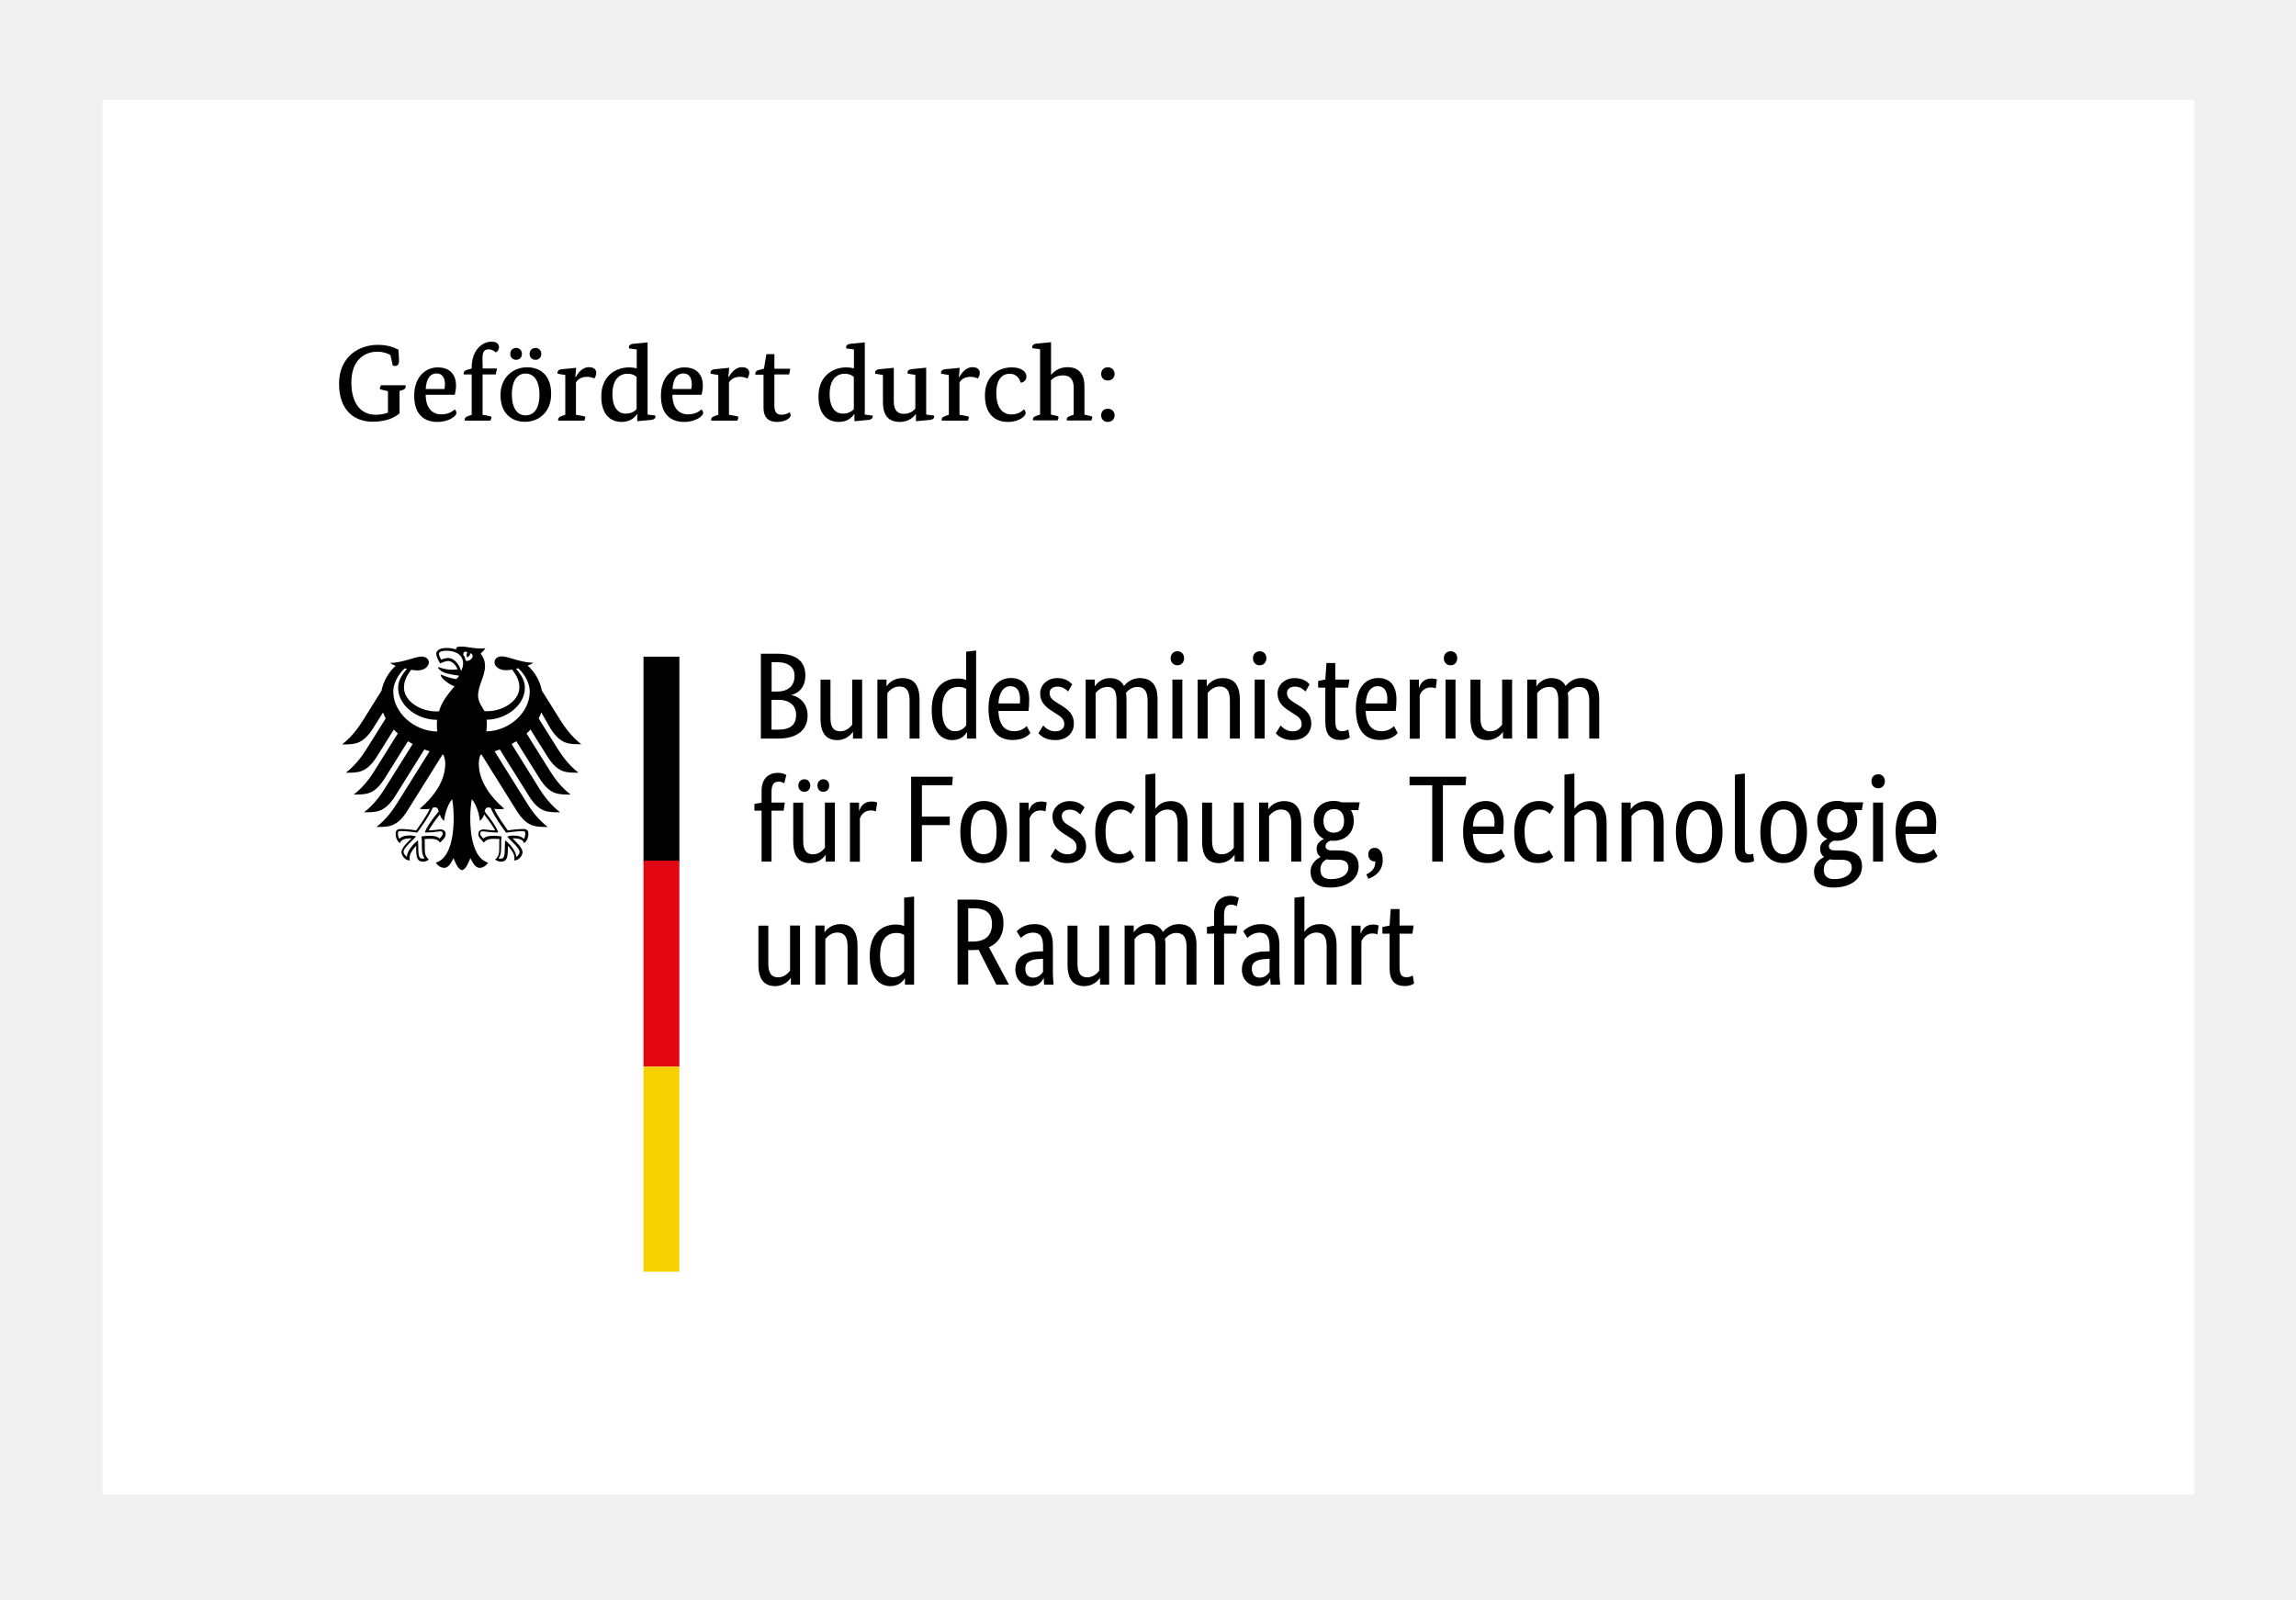
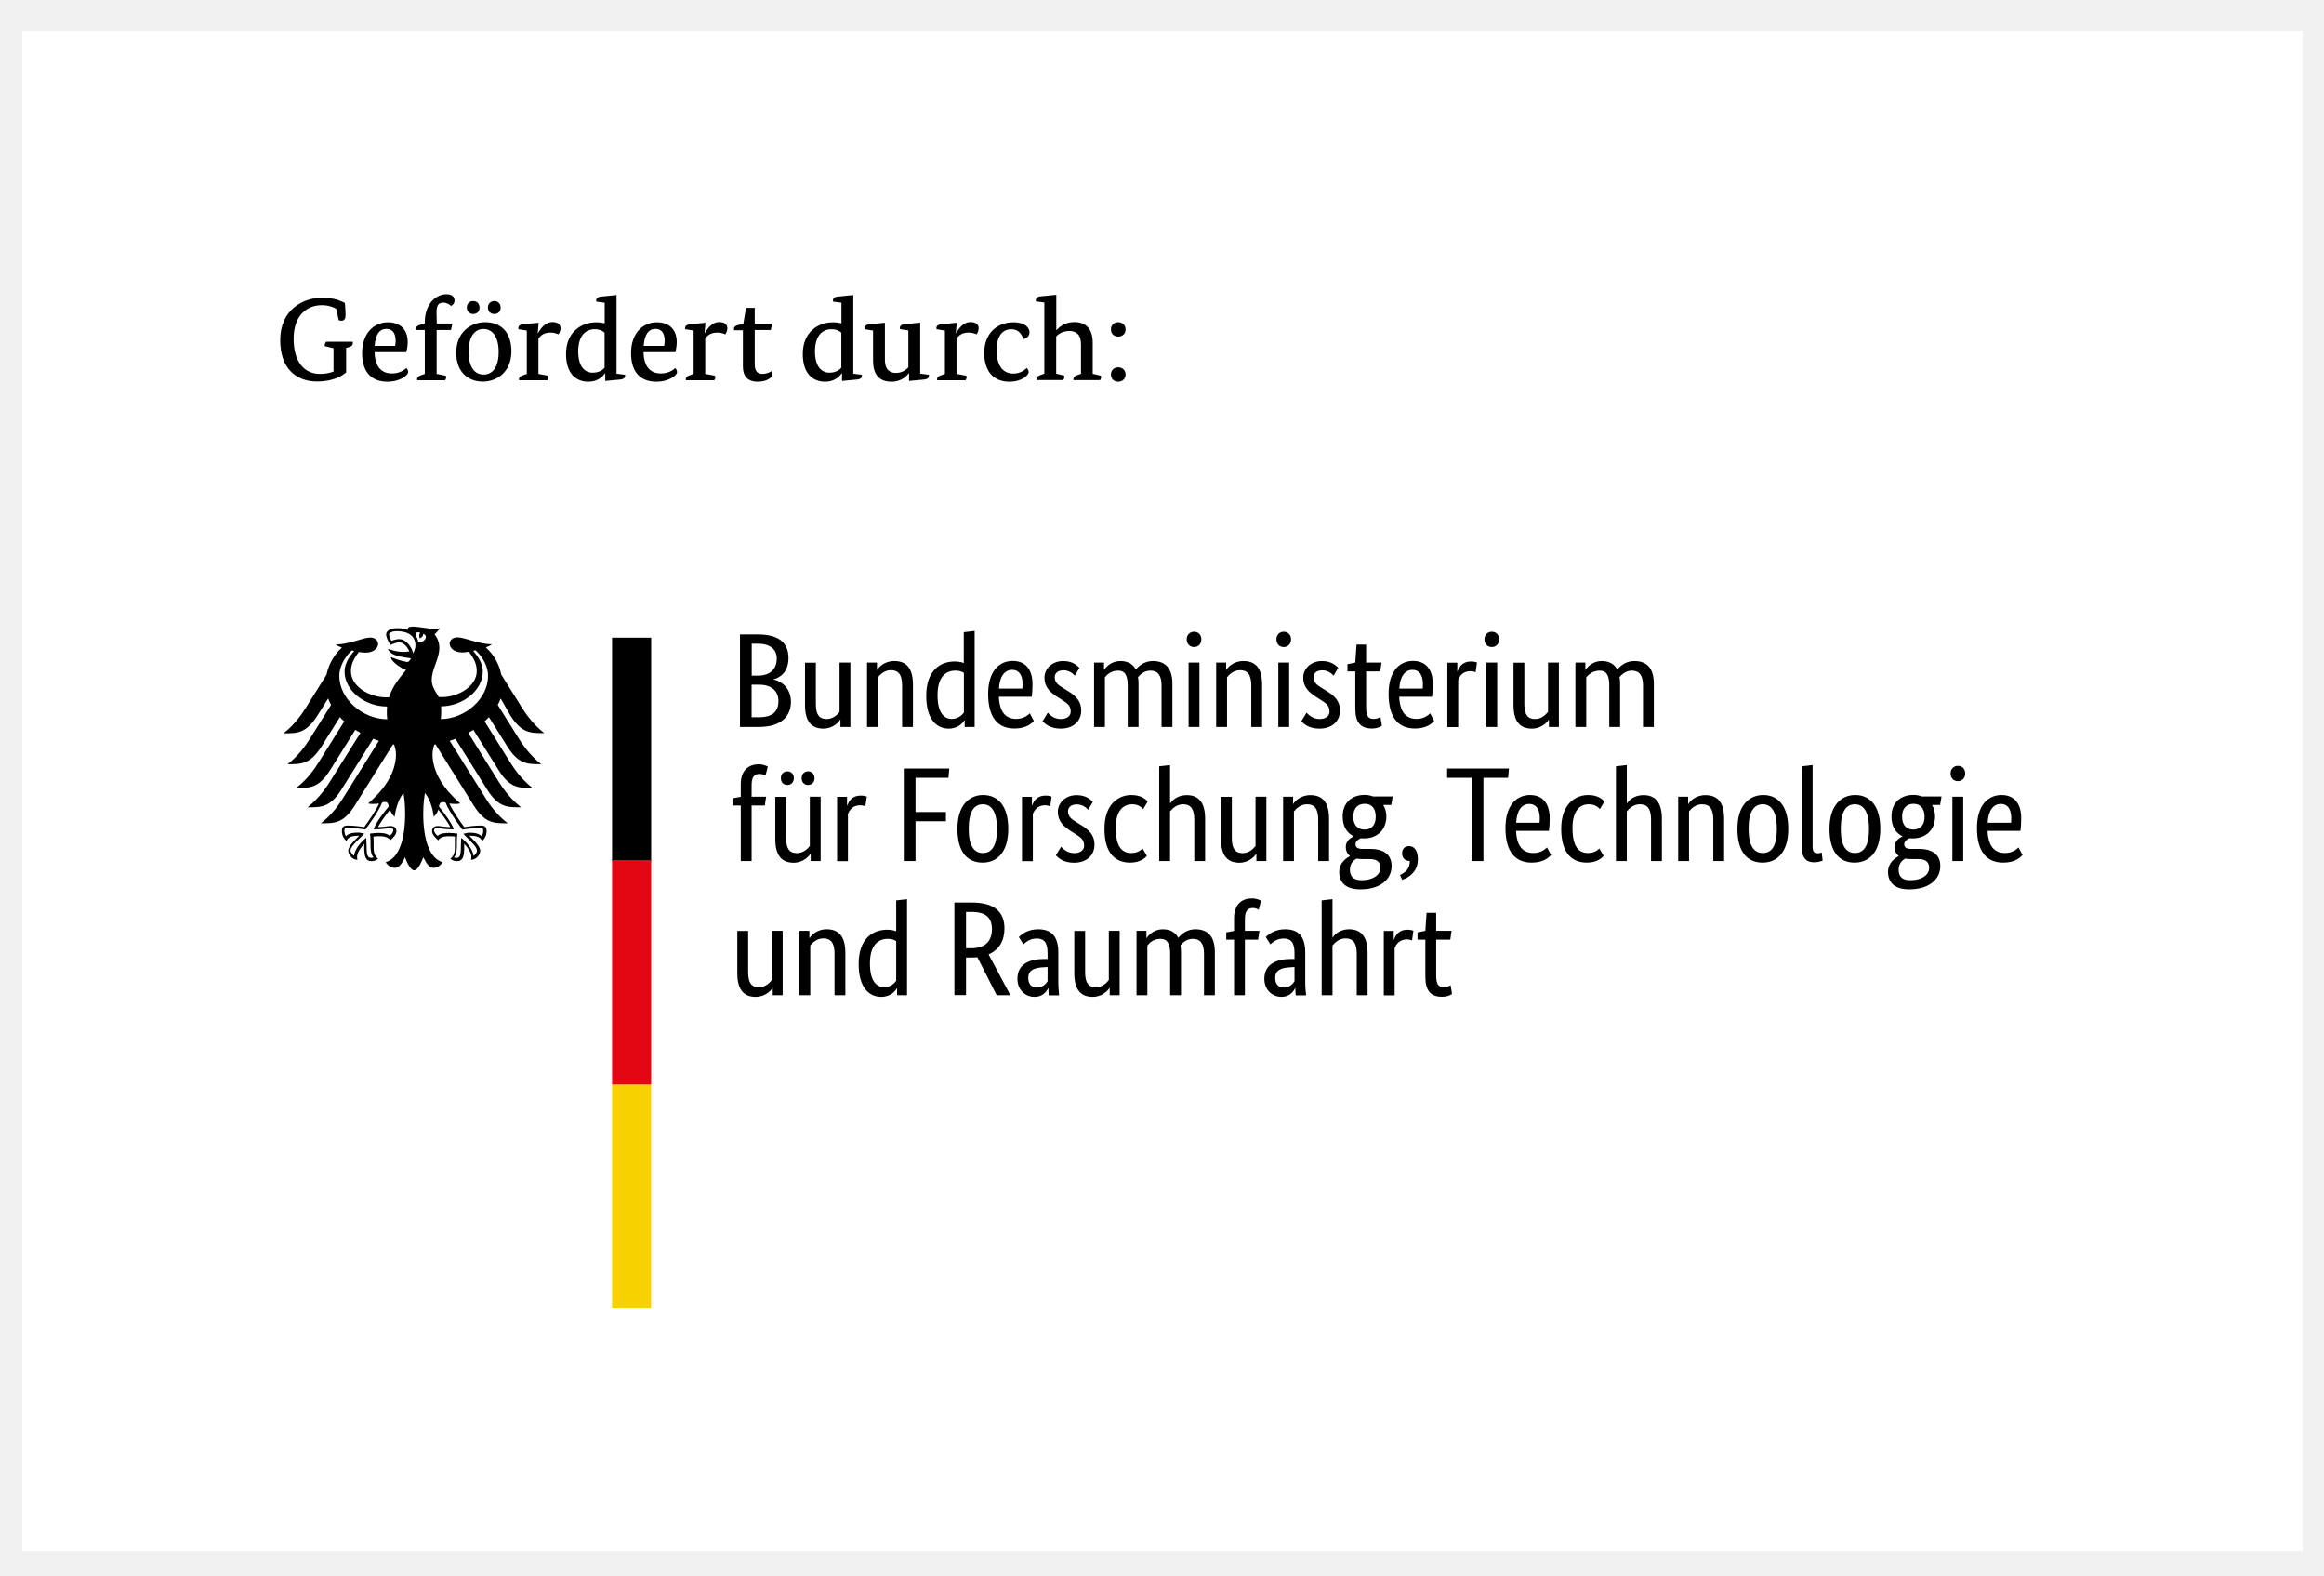
- <svg xmlns="http://www.w3.org/2000/svg" version="1.1" x="0px" y="0px" viewBox="309 204 224 156" xml:space="preserve">
+ <svg xmlns="http://www.w3.org/2000/svg" version="1.1" x="0px" y="0px" viewBox="317 211 208 141" xml:space="preserve">
  <style type="text/css">
	.st0{fill:#FFFFFF;}
	.st1{fill:#E30613;}
	.st2{fill:#F8D200;}
	.st3{display:none;opacity:0.5;}
</style>
  <g id="Ebene_1">
    <g>
      <rect x="319" y="213.74" class="st0" width="204.09" height="136.06" />
      <path d="M356.45,275.35c0.03-0.22,0.04-0.45,0.04-0.69c0-0.13,0-0.28-0.02-0.45c2-0.03,3.74-1.46,3.74-3.12    c0-0.84-0.55-1.47-0.86-1.85c0.07-0.02,0.14-0.03,0.21-0.05c0.29,0.25,1.12,1.15,1.12,2.29    C360.69,273.47,358.71,275.31,356.45,275.35 M354.44,268.46c-0.04-0.22-0.12-0.42-0.25-0.59c0.01-0.2,0.09-0.4,0.42-0.24    c-0.17,0.18-0.04,0.5-0.04,0.5s0.36-0.17,0.29-0.41C355.39,267.85,355.01,268.56,354.44,268.46 M353.98,269.47    c-0.07-0.3-0.22-0.6-0.42-0.83c-0.18-0.21-0.46-0.45-0.86-0.45c-0.18,0-0.48,0.08-0.67,0.16c-0.07-0.13-0.21-0.44-0.21-0.58    c0-0.14,0.25-0.29,0.71-0.29c1.03,0,1.65,0.46,1.65,1.25C354.19,269,354.08,269.25,353.98,269.47 M356.63,282.77    c0.12,0,0.18,0.02,0.25,0.05c0.3,0.81,1.44,2.33,1.49,2.4l0.01,0.01l0.01,0c0.28-0.04,1-0.15,1.6-0.15h0.02    c0.06,0,0.14,0,0.18,0.05c0.04,0.04,0.06,0.11,0.06,0.2c0,0.15-0.06,0.41-0.14,0.51c-0.21-0.23-0.55-0.33-1.09-0.33    c-0.17,0-0.36,0.05-0.46,0.08l-0.04,0.01l-0.05,0.01l0.31,0.32c0.49,0.48,0.91,0.9,0.91,1.18c0,0.17-0.16,0.39-0.31,0.48    c-0.04-0.51-0.55-1.2-1.06-1.58l-0.04-0.04l-0.01,0.18c0,0.12-0.02,0.3-0.02,0.5c0,0.97-0.1,1.12-0.44,1.12    c-0.05,0-0.13-0.02-0.18-0.04c0.19-0.23,0.26-0.54,0.26-1.09l0-0.25l0-0.2c0-0.23,0.02-0.39,0.04-0.52l0.01-0.07l-0.05-0.01    c-0.16-0.02-0.45-0.06-0.68-0.06c-0.48,0-0.81,0.05-1.04,0.27c-0.16-0.13-0.32-0.34-0.32-0.48c0-0.2,0.13-0.22,0.29-0.22    c0.08,0,0.16,0.02,0.27,0.03c0.21,0.03,0.52,0.08,1.16,0.08h0.04l-0.01-0.04c-0.16-0.46-0.61-1.14-1.32-2.01    C356.34,282.92,356.41,282.77,356.63,282.77 M350.46,285.17l-0.02,0.04h0.04c0.64,0,0.95-0.05,1.16-0.08    c0.11-0.01,0.19-0.03,0.27-0.03c0.16,0,0.29,0.02,0.29,0.22c0,0.14-0.16,0.35-0.32,0.48c-0.23-0.22-0.56-0.27-1.04-0.27    c-0.22,0-0.52,0.04-0.68,0.06l-0.02,0l-0.03,0l0.01,0.07c0.02,0.13,0.04,0.3,0.04,0.52l0,0.2l0,0.25c0,0.54,0.07,0.85,0.27,1.09    c-0.05,0.02-0.13,0.04-0.18,0.04c-0.34,0-0.44-0.15-0.44-1.12c0-0.2-0.01-0.38-0.02-0.5l-0.01-0.18l-0.04,0.04    c-0.5,0.38-1.02,1.07-1.05,1.58c-0.15-0.1-0.32-0.32-0.32-0.48c0-0.28,0.42-0.7,0.91-1.18l0.28-0.28l0.04-0.04l-0.09-0.02    c-0.11-0.03-0.3-0.08-0.46-0.08c-0.54,0-0.88,0.1-1.09,0.33c-0.08-0.11-0.14-0.37-0.14-0.51c0-0.1,0.02-0.16,0.06-0.2    c0.05-0.05,0.12-0.05,0.19-0.05h0.01c0.6,0,1.32,0.11,1.6,0.15l0.02,0l0.01-0.01c0.05-0.07,1.2-1.59,1.49-2.4    c0.07-0.03,0.12-0.05,0.25-0.05c0.23,0,0.29,0.15,0.35,0.39C351.07,284.03,350.62,284.71,350.46,285.17 M347.37,271.49    c0-1.14,0.83-2.04,1.12-2.29c0.07,0.02,0.14,0.03,0.21,0.05c-0.31,0.38-0.86,1.01-0.86,1.85c0,1.67,1.78,3.12,3.8,3.12    c-0.01,0.14-0.02,0.29-0.02,0.45c0,0.25,0.01,0.47,0.04,0.69C349.38,275.34,347.37,273.49,347.37,271.49 M362.67,275.01    c1.02,1.62,1.82,1.59,3.04,1.59c-1-0.77-1.66-1.75-1.98-2.25l-1.87-2.99c-0.18-0.92-0.66-1.79-1.38-2.43    c0.24-0.09,0.44-0.19,0.56-0.28c-1.22,0-2.43-0.62-3.1-0.62c-0.43,0-0.7,0.26-0.7,0.59c0.03,0.38,0.42,0.76,1.13,0.76    c0.16,0,0.37-0.02,0.6-0.06c0.39,0.54,0.7,1.03,0.7,1.73c0,1.31-1.57,2.33-3.15,2.33c-0.09,0-0.18,0-0.26-0.01    c-0.15-0.32-0.62-0.87-0.62-1.49c0-1.04,0.68-1.89,0.68-2.92c0-0.64-0.31-1.04-0.43-1.2c0.2-0.18,0.41-0.4,0.46-0.55    c-0.11,0.05-0.25,0.05-0.44,0.05c-0.76,0-1.38-0.19-1.98-0.19c-0.34,0-0.43,0.11-0.43,0.21c0,0.04,0,0.07,0.02,0.09    c-0.13-0.05-0.25-0.08-0.4-0.11c-0.17-0.04-0.37-0.05-0.57-0.05c-0.73,0-0.99,0.3-0.99,0.57c0,0.22,0.18,0.63,0.38,0.94    c0.29-0.14,0.62-0.24,0.78-0.24c0.39,0,0.73,0.37,0.92,0.81c-0.26,0.03-0.31,0.04-0.57,0.04c-0.71,0-1.2-0.25-1.3-0.25    c-0.01,0-0.03,0-0.03,0.02c0,0.1,0.2,0.36,0.6,0.51c0.52,0.2,1.31,0.27,1.44,0.3c0,0.02-0.13,0.27-0.28,0.32    c-0.03,0.01-0.05,0.01-0.09,0c-0.55-0.11-0.7-0.15-1.39-0.42c-0.02-0.01-0.03,0-0.03,0.03c0,0.27,0.71,0.88,1.35,1.11    c-0.53,0.68-1.2,1.38-1.51,2.44c-0.09,0.01-0.18,0.01-0.27,0.01c-1.58,0-3.15-1.02-3.15-2.33c0-0.7,0.31-1.19,0.7-1.73    c0.23,0.04,0.43,0.06,0.6,0.06c0.71,0,1.11-0.38,1.13-0.76c0-0.34-0.27-0.59-0.7-0.59c-0.67,0-1.88,0.62-3.1,0.62    c0.12,0.09,0.32,0.19,0.56,0.28c-0.71,0.64-1.19,1.51-1.38,2.43l-1.87,2.99c-0.32,0.5-0.98,1.49-1.98,2.25    c1.21,0,2.01,0.03,3.04-1.59l0.96-1.53c0.07,0.2,0.16,0.39,0.26,0.58l-1.91,3.05c-0.32,0.51-0.98,1.48-1.98,2.25    c1.21,0,2.01,0.03,3.04-1.59l1.64-2.62c0.12,0.13,0.25,0.26,0.39,0.38l-2.32,3.71c-0.32,0.51-0.97,1.48-1.98,2.25    c1.21,0,2.01,0.03,3.03-1.59l2.26-3.61c0.15,0.09,0.3,0.18,0.46,0.27l-2.76,4.41c-0.32,0.5-0.97,1.47-1.98,2.25    c1.21,0,2.01,0.03,3.04-1.59l2.84-4.54c0.17,0.06,0.34,0.13,0.51,0.18l-3.21,5.13c-0.31,0.5-0.98,1.49-1.98,2.25    c1.21,0,2.01,0.03,3.03-1.59l3.42-5.47c0.04,0,0.07,0.01,0.11,0.02c0.09,0.3,0.16,0.58,0.16,0.85c0,1.72-1.12,3.24-2.48,4.41    c0.09,0.04,0.24,0.05,0.38,0.05c0.28,0,0.46-0.02,0.59-0.04c-0.32,0.71-0.99,1.64-1.33,2.11c-0.44-0.08-1.09-0.14-1.51-0.14    c-0.44,0-0.49,0.26-0.49,0.49c0,0.4,0.19,0.72,0.41,0.9c0.08-0.2,0.25-0.48,1.06-0.48c0.02,0,0.05,0,0.08,0    c-0.24,0.27-0.98,0.87-0.98,1.36c0,0.32,0.35,0.8,0.82,0.8c-0.03-0.11-0.03-0.2-0.03-0.27c0-0.39,0.35-0.85,0.64-1.17    c-0.01,0.1,0,0.09,0,0.2c0,0.93,0.09,1.36,0.68,1.36c0.29,0,0.49-0.16,0.56-0.21c-0.38-0.35-0.4-0.63-0.4-1.15    c0-0.14,0-0.27,0-0.45c0-0.12,0-0.28-0.02-0.39c0.21-0.03,0.3-0.03,0.46-0.03c0,0,0.84-0.07,1.04,0.37    c0.23-0.21,0.56-0.5,0.56-0.83c0-0.21-0.1-0.46-0.54-0.46c-0.16,0-0.68,0.1-1.11,0.1c0.12-0.26,0.63-1.01,1.08-1.56    c0.07,0.21,0.17,0.44,0.41,0.63c0.04-0.35,0.24-1.46,0.79-2.12c0.07,0.44,0.15,0.89,0.15,1.84c0,2.31-0.56,4.02-1.74,4.35    c0.15,0.27,0.48,0.51,0.82,0.51c0.43,0,0.67-0.49,0.91-0.95c0.12,0.34,0.47,1.17,0.82,1.17c0.35,0,0.69-0.84,0.82-1.17    c0.24,0.46,0.48,0.95,0.91,0.95c0.34,0,0.66-0.24,0.82-0.51c-1.18-0.32-1.74-2.04-1.74-4.35c0-0.95,0.09-1.4,0.15-1.84    c0.55,0.65,0.76,1.76,0.79,2.12c0.23-0.19,0.34-0.42,0.41-0.63c0.45,0.55,0.96,1.3,1.08,1.56c-0.43,0-0.95-0.1-1.11-0.1    c-0.43,0-0.53,0.25-0.53,0.46c0,0.32,0.33,0.62,0.56,0.83c0.2-0.44,1.04-0.37,1.04-0.37c0.16,0,0.25,0,0.46,0.03    c-0.02,0.12-0.02,0.27-0.02,0.39c0,0.18,0,0.32,0,0.45c0,0.52-0.02,0.8-0.4,1.15c0.07,0.05,0.27,0.21,0.56,0.21    c0.59,0,0.68-0.43,0.68-1.36c0-0.11,0-0.1,0-0.2c0.29,0.32,0.64,0.79,0.64,1.17c0,0.08,0,0.17-0.03,0.27    c0.47,0,0.82-0.48,0.82-0.8c0-0.49-0.75-1.09-0.98-1.36c0.04,0,0.07,0,0.08,0c0.82,0,0.98,0.27,1.06,0.48    c0.22-0.17,0.41-0.5,0.41-0.9c0-0.23-0.05-0.49-0.49-0.49c-0.42,0-1.07,0.06-1.51,0.14c-0.34-0.47-1.01-1.39-1.33-2.11    c0.13,0.02,0.31,0.04,0.59,0.04c0.14,0,0.29-0.02,0.38-0.05c-1.35-1.17-2.48-2.69-2.48-4.41c0-0.27,0.06-0.55,0.16-0.85    c0.04-0.01,0.07-0.01,0.11-0.02l3.42,5.47c1.02,1.62,1.83,1.59,3.04,1.59c-1-0.76-1.67-1.75-1.98-2.25l-3.21-5.13    c0.18-0.05,0.34-0.12,0.51-0.18l2.84,4.54c1.02,1.62,1.82,1.59,3.04,1.59c-1.01-0.78-1.66-1.75-1.98-2.25l-2.75-4.41    c0.16-0.09,0.31-0.18,0.46-0.27l2.26,3.61c1.02,1.62,1.82,1.59,3.04,1.59c-1.01-0.77-1.66-1.74-1.98-2.25l-2.32-3.71    c0.14-0.12,0.27-0.25,0.39-0.38l1.64,2.62c1.02,1.62,1.82,1.59,3.04,1.59c-1-0.77-1.66-1.75-1.98-2.25l-1.91-3.05    c0.1-0.19,0.19-0.38,0.26-0.58L362.67,275.01z M362.67,275.01" />
      <rect x="371.78" y="268.06" width="3.5" height="20" />
      <rect x="371.78" y="287.96" class="st1" width="3.5" height="20.1" />
      <rect x="371.78" y="308.06" class="st2" width="3.5" height="20" />
      <path d="M387.57,269.88c0-1.29-0.78-2.11-2.75-2.11h-1.59v8.28h1.69c1.98,0,2.87-0.95,2.87-2.25c0-1.1-0.71-1.82-1.56-1.99v-0.02    C386.95,271.6,387.57,271.03,387.57,269.88L387.57,269.88z M386.52,269.92c0,0.95-0.59,1.54-1.7,1.54h-0.54v-2.86h0.55    C385.99,268.6,386.52,269.16,386.52,269.92L386.52,269.92z M386.67,273.73c0,0.95-0.53,1.45-1.75,1.45h-0.65v-2.91h0.71    C386.06,272.28,386.67,272.85,386.67,273.73L386.67,273.73z M392.19,275.4h0.03v0.65h0.89v-5.76h-0.97v4.41    c-0.19,0.24-0.57,0.64-1.16,0.64c-0.65,0-0.96-0.39-0.96-1.33v-3.71h-0.97v3.78c0,1.56,0.64,2.12,1.66,2.12    C391.57,276.19,392.09,275.6,392.19,275.4L392.19,275.4z M396.74,270.97c0.67,0,1,0.4,1,1.37v3.71h0.97v-3.78    c0-1.56-0.65-2.12-1.68-2.12c-0.9,0-1.41,0.59-1.52,0.79h-0.02v-0.65h-0.89v5.76h0.97v-4.44    C395.76,271.37,396.15,270.97,396.74,270.97L396.74,270.97z M402.18,275.33c-0.67,0-1.27-0.53-1.27-2.11    c0-1.63,0.71-2.21,1.61-2.21c0.35,0,0.58,0.09,0.75,0.2v3.55C403.12,274.96,402.79,275.33,402.18,275.33L402.18,275.33z     M403.32,275.44h0.02v0.61h0.89v-8.59l-0.97,0.11v2.76c-0.18-0.07-0.45-0.14-0.82-0.14c-1.22,0-2.54,0.74-2.54,3.07    c0,2.1,0.92,2.94,2.02,2.94C402.82,276.19,403.21,275.62,403.32,275.44L403.32,275.44z M407.59,270.94c0.61,0,0.93,0.47,0.93,1.26    c0,0.18-0.01,0.34-0.02,0.42h-2.09C406.46,271.54,406.91,270.94,407.59,270.94L407.59,270.94z M409.53,275.51l-0.36-0.68    c-0.13,0.13-0.53,0.5-1.21,0.5c-0.97,0-1.5-0.64-1.56-1.98h2.94c0.04-0.28,0.07-0.62,0.07-1.12c0-1.38-0.67-2.09-1.77-2.09    c-1.2,0-2.2,0.91-2.2,2.95c0,2.17,0.91,3.1,2.36,3.1C408.91,276.19,409.38,275.68,409.53,275.51L409.53,275.51z M413.61,270.76    c-0.19-0.19-0.58-0.61-1.46-0.61c-0.93,0-1.67,0.64-1.67,1.49c0,0.79,0.43,1.26,1.15,1.72l0.36,0.23    c0.55,0.35,0.84,0.54,0.84,1.09c0,0.37-0.31,0.66-0.89,0.66c-0.63,0-0.98-0.38-1.16-0.57l-0.47,0.77c0.23,0.24,0.7,0.66,1.62,0.66    c1.18,0,1.84-0.71,1.84-1.62c0-0.85-0.48-1.32-1.26-1.79l-0.36-0.22c-0.52-0.31-0.75-0.55-0.75-0.98c0-0.34,0.27-0.61,0.79-0.61    c0.54,0,0.88,0.34,1.01,0.48L413.61,270.76z M417.07,271.01c0.6,0,0.86,0.4,0.86,1.33v3.71h0.97v-3.86c0-0.22-0.01-0.42-0.05-0.6    c0.22-0.25,0.58-0.58,1.11-0.58c0.65,0,1,0.4,1,1.33v3.71h0.97v-3.86c0-1.37-0.6-2.04-1.75-2.04c-0.74,0-1.27,0.44-1.52,0.77    c-0.26-0.52-0.74-0.77-1.39-0.77c-0.79,0-1.29,0.53-1.44,0.79h-0.02v-0.65h-0.89v5.76h0.97v-4.44    C416.05,271.4,416.42,271.01,417.07,271.01L417.07,271.01z M423.87,268.9c0.39,0,0.65-0.29,0.65-0.69c0-0.4-0.26-0.68-0.65-0.68    c-0.39,0-0.66,0.29-0.66,0.68C423.21,268.61,423.48,268.9,423.87,268.9L423.87,268.9z M424.35,270.29h-0.97v5.76h0.97V270.29z     M427.99,270.97c0.67,0,1,0.4,1,1.37v3.71h0.97v-3.78c0-1.56-0.65-2.12-1.68-2.12c-0.9,0-1.42,0.59-1.52,0.79h-0.02v-0.65h-0.89    v5.76h0.97v-4.44C427,271.37,427.4,270.97,427.99,270.97L427.99,270.97z M431.9,268.9c0.38,0,0.65-0.29,0.65-0.69    c0-0.4-0.27-0.68-0.65-0.68c-0.4,0-0.66,0.29-0.66,0.68C431.24,268.61,431.5,268.9,431.9,268.9L431.9,268.9z M432.38,270.29h-0.97    v5.76h0.97V270.29z M436.77,270.76c-0.19-0.19-0.58-0.61-1.46-0.61c-0.94,0-1.67,0.64-1.67,1.49c0,0.79,0.43,1.26,1.15,1.72    l0.36,0.23c0.55,0.35,0.84,0.54,0.84,1.09c0,0.37-0.31,0.66-0.89,0.66c-0.62,0-0.98-0.38-1.16-0.57l-0.47,0.77    c0.23,0.24,0.69,0.66,1.62,0.66c1.18,0,1.84-0.71,1.84-1.62c0-0.85-0.48-1.32-1.26-1.79l-0.36-0.22    c-0.52-0.31-0.75-0.55-0.75-0.98c0-0.34,0.27-0.61,0.79-0.61c0.54,0,0.88,0.34,1.01,0.48L436.77,270.76z M440.68,275.94    l-0.13-0.78c-0.1,0.06-0.31,0.17-0.6,0.17c-0.49,0-0.68-0.24-0.68-1.06v-3.19h1.26l0.12-0.79h-1.38v-1.61h-0.86l-0.11,1.61    l-0.7,0.14v0.65h0.7v3.32c0,1.27,0.5,1.79,1.49,1.79C440.3,276.19,440.6,276,440.68,275.94L440.68,275.94z M443.42,270.94    c0.61,0,0.93,0.47,0.93,1.26c0,0.18-0.01,0.34-0.02,0.42h-2.09C442.29,271.54,442.74,270.94,443.42,270.94L443.42,270.94z     M445.36,275.51l-0.36-0.68c-0.13,0.13-0.53,0.5-1.21,0.5c-0.97,0-1.5-0.64-1.56-1.98h2.94c0.03-0.28,0.07-0.62,0.07-1.12    c0-1.38-0.67-2.09-1.77-2.09c-1.2,0-2.19,0.91-2.19,2.95c0,2.17,0.91,3.1,2.36,3.1C444.74,276.19,445.21,275.68,445.36,275.51    L445.36,275.51z M449.19,270.28c-0.09-0.03-0.25-0.09-0.53-0.09c-0.73,0-1.04,0.43-1.21,0.89h-0.02v-0.78h-0.89v5.76h0.97v-4.22    c0.14-0.39,0.47-0.78,1.08-0.78c0.26,0,0.43,0.07,0.48,0.09L449.19,270.28z M450.52,268.9c0.39,0,0.65-0.29,0.65-0.69    c0-0.4-0.26-0.68-0.65-0.68c-0.39,0-0.66,0.29-0.66,0.68C449.86,268.61,450.13,268.9,450.52,268.9L450.52,268.9z M451,270.29    h-0.97v5.76H451V270.29z M455.61,275.4h0.02v0.65h0.89v-5.76h-0.97v4.41c-0.2,0.24-0.58,0.64-1.16,0.64    c-0.65,0-0.96-0.39-0.96-1.33v-3.71h-0.97v3.78c0,1.56,0.64,2.12,1.66,2.12C454.99,276.19,455.5,275.6,455.61,275.4L455.61,275.4z     M460.17,271.01c0.6,0,0.86,0.4,0.86,1.33v3.71h0.97v-3.86c0-0.22-0.01-0.42-0.05-0.6c0.21-0.25,0.57-0.58,1.1-0.58    c0.65,0,1,0.4,1,1.33v3.71h0.97v-3.86c0-1.37-0.6-2.04-1.75-2.04c-0.75,0-1.27,0.44-1.52,0.77c-0.27-0.52-0.75-0.77-1.4-0.77    c-0.79,0-1.28,0.53-1.44,0.79h-0.02v-0.65h-0.89v5.76h0.97v-4.44C459.15,271.4,459.52,271.01,460.17,271.01L460.17,271.01z     M460.17,271.01" />
      <path d="M385.45,283.08l0.12-0.79h-1.3v-1.03c0-0.75,0.25-1.01,0.71-1.01c0.25,0,0.43,0.1,0.53,0.16l0.21-0.81    c-0.1-0.06-0.41-0.21-0.82-0.21c-0.85,0-1.6,0.5-1.6,1.76v1.15l-0.7,0.13v0.65h0.7v4.97h0.97v-4.97H385.45z M389.9,280.63    c0-0.37-0.25-0.61-0.58-0.61c-0.32,0-0.57,0.24-0.57,0.61c0,0.38,0.25,0.61,0.57,0.61C389.65,281.24,389.9,281.01,389.9,280.63    L389.9,280.63z M388.05,280.63c0-0.37-0.25-0.61-0.58-0.61c-0.33,0-0.58,0.24-0.58,0.61c0,0.38,0.25,0.61,0.58,0.61    C387.8,281.24,388.05,281.01,388.05,280.63L388.05,280.63z M389.53,287.4h0.03v0.65h0.89v-5.76h-0.97v4.41    c-0.19,0.24-0.57,0.64-1.16,0.64c-0.65,0-0.96-0.39-0.96-1.33v-3.71h-0.97v3.78c0,1.56,0.64,2.12,1.66,2.12    C388.91,288.19,389.42,287.6,389.53,287.4L389.53,287.4z M394.58,282.28c-0.1-0.03-0.25-0.09-0.53-0.09    c-0.74,0-1.05,0.43-1.22,0.89h-0.02v-0.78h-0.89v5.76h0.97v-4.22c0.15-0.39,0.47-0.78,1.08-0.78c0.27,0,0.43,0.07,0.48,0.09    L394.58,282.28z M398.94,288.05v-3.56h2.72v-0.83h-2.72v-3.06h2.95l0.07-0.83h-4.07v8.28H398.94z M402.69,285.17    c0,2.16,0.97,3.02,2.25,3.02c1.26,0,2.3-0.88,2.3-3.02c0-2.12-0.97-3.03-2.25-3.03C403.76,282.14,402.69,283.05,402.69,285.17    L402.69,285.17z M406.23,285.17c0,1.52-0.47,2.16-1.26,2.16s-1.27-0.64-1.27-2.16c0-1.53,0.47-2.2,1.26-2.2    C405.75,282.97,406.23,283.64,406.23,285.17L406.23,285.17z M411.12,282.28c-0.1-0.03-0.25-0.09-0.53-0.09    c-0.74,0-1.05,0.43-1.21,0.89h-0.02v-0.78h-0.89v5.76h0.97v-4.22c0.14-0.39,0.47-0.78,1.08-0.78c0.26,0,0.43,0.07,0.48,0.09    L411.12,282.28z M414.81,282.76c-0.19-0.19-0.57-0.61-1.46-0.61c-0.93,0-1.67,0.64-1.67,1.49c0,0.79,0.43,1.26,1.15,1.72    l0.36,0.23c0.56,0.35,0.84,0.54,0.84,1.09c0,0.37-0.31,0.66-0.89,0.66c-0.62,0-0.99-0.38-1.17-0.57l-0.47,0.77    c0.23,0.24,0.69,0.66,1.62,0.66c1.18,0,1.84-0.71,1.84-1.62c0-0.85-0.48-1.32-1.26-1.79l-0.36-0.22    c-0.52-0.31-0.75-0.55-0.75-0.98c0-0.34,0.27-0.61,0.79-0.61c0.54,0,0.88,0.34,1.01,0.48L414.81,282.76z M419.72,282.72    c-0.18-0.2-0.59-0.58-1.46-0.58c-1.14,0-2.41,0.8-2.41,3.02c0,2.25,1.02,3.03,2.3,3.03c0.9,0,1.34-0.42,1.5-0.6l-0.39-0.67    c-0.12,0.13-0.42,0.41-1.01,0.41c-0.83,0-1.39-0.55-1.39-2.25c0-1.52,0.65-2.11,1.48-2.11c0.58,0,0.88,0.32,0.98,0.43    L419.72,282.72z M422.89,282.97c0.67,0,1,0.4,1,1.37v3.71h0.97v-3.78c0-1.52-0.63-2.12-1.64-2.12c-0.92,0-1.36,0.55-1.47,0.73    h-0.03v-3.42l-0.97,0.11v8.48h0.97v-4.44C421.91,283.37,422.3,282.97,422.89,282.97L422.89,282.97z M429.43,287.4h0.02v0.65h0.89    v-5.76h-0.97v4.41c-0.19,0.24-0.57,0.64-1.16,0.64c-0.64,0-0.96-0.39-0.96-1.33v-3.71h-0.97v3.78c0,1.56,0.64,2.12,1.66,2.12    C428.8,288.19,429.32,287.6,429.43,287.4L429.43,287.4z M433.98,282.97c0.67,0,1,0.4,1,1.37v3.71h0.97v-3.78    c0-1.56-0.65-2.12-1.68-2.12c-0.9,0-1.42,0.59-1.52,0.79h-0.02v-0.65h-0.89v5.76h0.97v-4.44    C432.99,283.37,433.39,282.97,433.98,282.97L433.98,282.97z M440.13,284.08c0,0.83-0.46,1.15-1.01,1.15c-0.53,0-1-0.32-1-1.15    c0-0.83,0.47-1.15,1.02-1.15C439.68,282.92,440.13,283.25,440.13,284.08L440.13,284.08z M441.55,288.49    c0-1.09-0.81-1.53-1.91-1.53h-0.73c-0.42,0-0.59-0.17-0.59-0.41c0-0.3,0.28-0.46,0.47-0.54c0.1,0.01,0.19,0.01,0.3,0.01    c1.13,0,1.99-0.73,1.99-1.96c0-0.38-0.1-0.74-0.28-1.03h0.72l0.13-0.76h-1.75c-0.24-0.09-0.49-0.14-0.77-0.14    c-1.08,0-1.96,0.64-1.96,1.93c0,0.91,0.4,1.49,0.98,1.77v0.02c-0.14,0.07-0.7,0.31-0.7,0.93c0,0.36,0.13,0.62,0.37,0.81v0.02    c-0.26,0.14-0.96,0.55-0.96,1.41c0,1,0.66,1.56,1.89,1.56C440.47,290.59,441.55,289.73,441.55,288.49L441.55,288.49z     M438.84,289.76c-0.68,0-1.02-0.31-1.02-0.92c0-0.58,0.31-0.85,0.59-1.01c0.13,0.02,0.28,0.04,0.44,0.04h0.73    c0.59,0,0.97,0.22,0.97,0.77C440.55,289.22,440.01,289.76,438.84,289.76L438.84,289.76z M442.5,289.73    c0.64-0.23,1.4-0.74,1.4-1.84c0-0.79-0.33-1.18-0.79-1.18c-0.34,0-0.62,0.21-0.62,0.65c0,0.44,0.29,0.68,0.66,0.68h0.03    c0,0.7-0.37,1.01-0.88,1.26L442.5,289.73z M452.05,279.77h-5.53v0.83h2.21v7.45h1.04v-7.45h2.21L452.05,279.77z M453.87,282.94    c0.61,0,0.94,0.47,0.94,1.26c0,0.18-0.01,0.34-0.02,0.42h-2.09C452.75,283.54,453.19,282.94,453.87,282.94L453.87,282.94z     M455.82,287.51l-0.36-0.68c-0.13,0.13-0.53,0.5-1.21,0.5c-0.97,0-1.5-0.64-1.56-1.98h2.94c0.04-0.28,0.07-0.62,0.07-1.12    c0-1.38-0.67-2.09-1.76-2.09c-1.2,0-2.2,0.91-2.2,2.95c0,2.17,0.91,3.1,2.36,3.1C455.19,288.19,455.66,287.68,455.82,287.51    L455.82,287.51z M460.6,282.72c-0.18-0.2-0.59-0.58-1.46-0.58c-1.14,0-2.41,0.8-2.41,3.02c0,2.25,1.02,3.03,2.3,3.03    c0.9,0,1.34-0.42,1.5-0.6l-0.39-0.67c-0.12,0.13-0.42,0.41-1.01,0.41c-0.83,0-1.39-0.55-1.39-2.25c0-1.52,0.65-2.11,1.47-2.11    c0.58,0,0.88,0.32,0.98,0.43L460.6,282.72z M463.77,282.97c0.67,0,1,0.4,1,1.37v3.71h0.97v-3.78c0-1.52-0.64-2.12-1.64-2.12    c-0.93,0-1.36,0.55-1.48,0.73h-0.02v-3.42l-0.97,0.11v8.48h0.97v-4.44C462.79,283.37,463.18,282.97,463.77,282.97L463.77,282.97z     M469.34,282.97c0.67,0,1,0.4,1,1.37v3.71h0.97v-3.78c0-1.56-0.65-2.12-1.68-2.12c-0.9,0-1.42,0.59-1.52,0.79h-0.02v-0.65h-0.89    v5.76h0.97v-4.44C468.35,283.37,468.75,282.97,469.34,282.97L469.34,282.97z M472.5,285.17c0,2.16,0.97,3.02,2.25,3.02    c1.26,0,2.3-0.88,2.3-3.02c0-2.12-0.97-3.03-2.24-3.03C473.57,282.14,472.5,283.05,472.5,285.17L472.5,285.17z M476.03,285.17    c0,1.52-0.46,2.16-1.26,2.16c-0.79,0-1.27-0.64-1.27-2.16c0-1.53,0.47-2.2,1.26-2.2S476.03,283.64,476.03,285.17L476.03,285.17z     M479.23,279.46l-0.97,0.11v7.22c0,1.02,0.44,1.37,1.09,1.37c0.43,0,0.68-0.11,0.78-0.16l-0.09-0.72    c-0.06,0.02-0.18,0.07-0.36,0.07c-0.34,0-0.45-0.17-0.45-0.65V279.46z M480.74,285.17c0,2.16,0.97,3.02,2.24,3.02    c1.26,0,2.31-0.88,2.31-3.02c0-2.12-0.97-3.03-2.25-3.03C481.81,282.14,480.74,283.05,480.74,285.17L480.74,285.17z     M484.28,285.17c0,1.52-0.47,2.16-1.26,2.16c-0.79,0-1.27-0.64-1.27-2.16c0-1.53,0.46-2.2,1.26-2.2    C483.8,282.97,484.28,283.64,484.28,285.17L484.28,285.17z M489.25,284.08c0,0.83-0.46,1.15-1.01,1.15c-0.53,0-1-0.32-1-1.15    c0-0.83,0.47-1.15,1.02-1.15C488.79,282.92,489.25,283.25,489.25,284.08L489.25,284.08z M490.66,288.49    c0-1.09-0.82-1.53-1.91-1.53h-0.74c-0.42,0-0.58-0.17-0.58-0.41c0-0.3,0.27-0.46,0.47-0.54c0.09,0.01,0.19,0.01,0.3,0.01    c1.13,0,1.99-0.73,1.99-1.96c0-0.38-0.09-0.74-0.27-1.03h0.72l0.13-0.76h-1.75c-0.24-0.09-0.49-0.14-0.77-0.14    c-1.08,0-1.96,0.64-1.96,1.93c0,0.91,0.39,1.49,0.98,1.77v0.02c-0.14,0.07-0.7,0.31-0.7,0.93c0,0.36,0.13,0.62,0.37,0.81v0.02    c-0.27,0.14-0.96,0.55-0.96,1.41c0,1,0.66,1.56,1.88,1.56C489.59,290.59,490.66,289.73,490.66,288.49L490.66,288.49z     M487.95,289.76c-0.68,0-1.02-0.31-1.02-0.92c0-0.58,0.31-0.85,0.59-1.01c0.13,0.02,0.29,0.04,0.44,0.04h0.73    c0.59,0,0.97,0.22,0.97,0.77C489.67,289.22,489.13,289.76,487.95,289.76L487.95,289.76z M492.24,280.9c0.38,0,0.65-0.29,0.65-0.69    c0-0.4-0.26-0.68-0.65-0.68c-0.4,0-0.66,0.29-0.66,0.68C491.58,280.61,491.84,280.9,492.24,280.9L492.24,280.9z M492.71,282.29    h-0.97v5.76h0.97V282.29z M496.08,282.94c0.61,0,0.93,0.47,0.93,1.26c0,0.18-0.01,0.34-0.02,0.42h-2.09    C494.95,283.54,495.39,282.94,496.08,282.94L496.08,282.94z M498.02,287.51l-0.36-0.68c-0.13,0.13-0.53,0.5-1.21,0.5    c-0.97,0-1.5-0.64-1.56-1.98h2.94c0.04-0.28,0.07-0.62,0.07-1.12c0-1.38-0.67-2.09-1.76-2.09c-1.2,0-2.2,0.91-2.2,2.95    c0,2.17,0.91,3.1,2.36,3.1C497.4,288.19,497.86,287.68,498.02,287.51L498.02,287.51z M498.02,287.51" />
      <path d="M386.14,299.4h0.02v0.65h0.89v-5.76h-0.97v4.41c-0.19,0.24-0.58,0.64-1.16,0.64c-0.65,0-0.96-0.39-0.96-1.33v-3.71h-0.97    v3.78c0,1.56,0.64,2.12,1.66,2.12C385.52,300.19,386.03,299.6,386.14,299.4L386.14,299.4z M390.69,294.97c0.67,0,1,0.4,1,1.37    v3.71h0.97v-3.78c0-1.56-0.65-2.12-1.68-2.12c-0.9,0-1.41,0.59-1.52,0.79h-0.02v-0.65h-0.89v5.76h0.97v-4.44    C389.71,295.37,390.1,294.97,390.69,294.97L390.69,294.97z M396.13,299.33c-0.67,0-1.27-0.53-1.27-2.11    c0-1.63,0.71-2.21,1.61-2.21c0.35,0,0.57,0.09,0.74,0.2v3.55C397.08,298.96,396.74,299.33,396.13,299.33L396.13,299.33z     M397.27,299.44h0.02v0.61h0.89v-8.59l-0.97,0.11v2.76c-0.18-0.07-0.44-0.14-0.81-0.14c-1.23,0-2.55,0.74-2.55,3.07    c0,2.1,0.93,2.94,2.02,2.94C396.78,300.19,397.16,299.62,397.27,299.44L397.27,299.44z M405.78,294.14c0,1.08-0.6,1.71-1.86,1.71    h-0.46v-3.25h0.5C405.2,292.6,405.78,293.1,405.78,294.14L405.78,294.14z M403.46,296.68h0.46c0.19,0,0.38-0.01,0.56-0.02    l1.72,3.39h1.23l-1.95-3.65c0.95-0.41,1.42-1.23,1.42-2.32c0-1.52-0.94-2.32-2.93-2.32h-1.55v8.28h1.04V296.68z M410.76,296.81    h-0.3c-1.31,0-2.4,0.45-2.4,1.78c0,0.94,0.66,1.61,1.54,1.61c0.73,0,1.08-0.49,1.21-0.78h0.02c0.01,0.29,0.02,0.47,0.03,0.64h0.93    c-0.02-0.16-0.07-0.71-0.07-1.2v-2.63c0-1.45-0.62-2.08-1.8-2.08c-0.93,0-1.48,0.44-1.73,0.7l0.41,0.65    c0.21-0.2,0.6-0.52,1.18-0.52c0.62,0,0.98,0.31,0.98,1.29V296.81z M410.76,297.53v1.27c-0.12,0.18-0.4,0.57-0.96,0.57    c-0.48,0-0.77-0.3-0.77-0.89c0-0.63,0.49-0.9,1.42-0.93L410.76,297.53z M416.3,299.4h0.02v0.65h0.89v-5.76h-0.97v4.41    c-0.19,0.24-0.58,0.64-1.16,0.64c-0.65,0-0.96-0.39-0.96-1.33v-3.71h-0.97v3.78c0,1.56,0.64,2.12,1.66,2.12    C415.68,300.19,416.19,299.6,416.3,299.4L416.3,299.4z M420.86,295.01c0.6,0,0.87,0.4,0.87,1.33v3.71h0.97v-3.86    c0-0.22-0.01-0.42-0.05-0.6c0.21-0.25,0.58-0.58,1.11-0.58c0.65,0,1,0.4,1,1.33v3.71h0.97v-3.86c0-1.37-0.6-2.04-1.75-2.04    c-0.74,0-1.27,0.44-1.52,0.77c-0.27-0.52-0.75-0.77-1.39-0.77c-0.79,0-1.29,0.53-1.44,0.79h-0.02v-0.65h-0.89v5.76h0.97v-4.44    C419.84,295.4,420.21,295.01,420.86,295.01L420.86,295.01z M429.6,295.08l0.12-0.79h-1.3v-1.03c0-0.75,0.25-1.01,0.71-1.01    c0.25,0,0.43,0.1,0.53,0.16l0.2-0.81c-0.09-0.06-0.41-0.21-0.82-0.21c-0.85,0-1.59,0.5-1.59,1.76v1.15l-0.7,0.13v0.65h0.7v4.97    h0.97v-4.97H429.6z M432.86,296.81h-0.3c-1.31,0-2.4,0.45-2.4,1.78c0,0.94,0.66,1.61,1.54,1.61c0.73,0,1.08-0.49,1.21-0.78h0.02    c0.01,0.29,0.02,0.47,0.04,0.64h0.93c-0.03-0.16-0.08-0.71-0.08-1.2v-2.63c0-1.45-0.62-2.08-1.8-2.08c-0.92,0-1.48,0.44-1.73,0.7    l0.41,0.65c0.22-0.2,0.6-0.52,1.18-0.52c0.62,0,0.98,0.31,0.98,1.29V296.81z M432.86,297.53v1.27c-0.12,0.18-0.39,0.57-0.96,0.57    c-0.48,0-0.77-0.3-0.77-0.89c0-0.63,0.49-0.9,1.42-0.93L432.86,297.53z M437.43,294.97c0.67,0,1,0.4,1,1.37v3.71h0.97v-3.78    c0-1.52-0.64-2.12-1.64-2.12c-0.93,0-1.36,0.55-1.48,0.73h-0.02v-3.42l-0.97,0.11v8.48h0.97v-4.44    C436.45,295.37,436.84,294.97,437.43,294.97L437.43,294.97z M443.5,294.28c-0.09-0.03-0.25-0.09-0.53-0.09    c-0.73,0-1.04,0.43-1.21,0.89h-0.02v-0.78h-0.89v5.76h0.97v-4.22c0.15-0.39,0.47-0.78,1.08-0.78c0.26,0,0.43,0.07,0.48,0.09    L443.5,294.28z M446.96,299.94l-0.13-0.78c-0.09,0.06-0.31,0.17-0.6,0.17c-0.49,0-0.69-0.24-0.69-1.06v-3.19h1.26l0.12-0.79h-1.38    v-1.61h-0.86l-0.11,1.61l-0.7,0.14v0.65h0.7v3.32c0,1.27,0.5,1.79,1.49,1.79C446.58,300.19,446.88,300,446.96,299.94    L446.96,299.94z M446.96,299.94" />
    </g>
  </g>
  <g id="Ebene_3">
    <g>
      <path d="M347.09,238.64c-0.22-0.15-0.7-0.33-1.28-0.33c-1.28,0-2.53,0.84-2.53,3.01c0,2.1,0.98,3.14,2.36,3.14    c0.5,0,0.9-0.09,1.21-0.21v-2.09l-0.64-0.15c-0.11-0.02-0.15-0.05-0.15-0.12c0-0.09,0.07-0.22,0.12-0.31h2.39    c0,0,0.01,0.06,0.01,0.12c0,0.17-0.09,0.29-0.36,0.37l-0.24,0.06v2.19c-0.28,0.25-1.06,0.82-2.6,0.82c-1.85,0-3.3-1.14-3.3-3.7    c0-2.73,2.03-3.8,3.77-3.8c1.11,0,1.67,0.31,2.02,0.47c0.03,0.32,0.06,0.97,0.06,1.05c0,0.33-0.09,0.54-0.37,0.54    c-0.08,0-0.17-0.02-0.24-0.04L347.09,238.64z" />
      <path d="M350.53,242.51c0.01,1.3,0.63,1.91,1.53,1.91c0.67,0,1.05-0.26,1.31-0.48c0.11,0.08,0.16,0.26,0.16,0.36    c0,0.26-0.69,0.86-1.86,0.86c-1.29,0-2.26-0.73-2.26-2.56s1.1-2.76,2.3-2.76c1.19,0,1.78,0.72,1.78,1.77    c0,0.27-0.05,0.64-0.13,0.9H350.53z M352.36,241.95c0.02-0.09,0.05-0.27,0.05-0.45c0-0.58-0.21-1.07-0.82-1.07    c-0.62,0-0.99,0.49-1.06,1.52H352.36z" />
      <path d="M357.36,240.53h-1.28v3.93l0.71,0.14c0.1,0.02,0.15,0.05,0.15,0.14c0,0.1-0.07,0.26-0.1,0.29h-2.5    c0,0-0.01-0.06-0.01-0.09c0-0.19,0.13-0.27,0.33-0.35l0.36-0.13v-3.93h-0.78c0,0-0.01-0.06-0.01-0.09c0-0.2,0.13-0.3,0.33-0.36    l0.46-0.13v-0.11c0-1.69,1.03-2.51,1.93-2.51c0.52,0,0.73,0.23,0.73,0.56c0,0.26-0.16,0.41-0.31,0.49c-0.09-0.1-0.37-0.3-0.69-0.3    c-0.45,0-0.61,0.25-0.61,0.87c0,0.33,0.02,1,0.02,1h1.4L357.36,240.53z" />
      <path d="M362.77,242.44c0,1.82-1.27,2.71-2.55,2.71c-1.31,0-2.39-0.84-2.39-2.6c0-1.77,1.26-2.72,2.59-2.72    C361.73,239.83,362.77,240.62,362.77,242.44z M359.35,239.1c-0.31,0-0.57-0.23-0.57-0.57c0-0.36,0.25-0.59,0.57-0.59    c0.33,0,0.57,0.23,0.57,0.59C359.92,238.87,359.68,239.1,359.35,239.1z M358.94,242.48c0,1.41,0.57,2.04,1.34,2.04    s1.35-0.61,1.35-2.02s-0.58-2.06-1.35-2.06S358.94,241.07,358.94,242.48z M361.25,239.1c-0.34,0-0.58-0.23-0.58-0.57    c0-0.36,0.24-0.59,0.58-0.59c0.31,0,0.56,0.23,0.56,0.59C361.81,238.87,361.57,239.1,361.25,239.1z" />
      <path d="M365.13,240.79h0.03c0.22-0.36,0.61-0.97,1.29-0.97c0.49,0,0.72,0.23,0.72,0.56c0,0.23-0.11,0.43-0.19,0.54    c-0.08-0.04-0.35-0.16-0.7-0.16c-0.58,0-0.87,0.23-1.09,0.54v3.16l0.76,0.14c0.1,0.02,0.15,0.05,0.15,0.14    c0,0.1-0.08,0.26-0.1,0.29h-2.54c0,0-0.01-0.06-0.01-0.09c0-0.19,0.13-0.27,0.33-0.35l0.37-0.13v-3.88l-0.75-0.12    c0,0-0.01-0.06-0.01-0.11c0-0.18,0.14-0.3,0.39-0.33l1.43-0.14L365.13,240.79z" />
      <path d="M372.17,244.44l0.77,0.1c0,0,0.01,0.04,0.01,0.08c0,0.19-0.14,0.31-0.39,0.34l-1.39,0.13v-0.68h-0.03    c-0.23,0.33-0.67,0.75-1.49,0.75c-1.03,0-1.99-0.66-1.99-2.49c0-1.95,1.36-2.83,2.71-2.83c0.3,0,0.57,0.05,0.75,0.09v-1.84    l-0.75-0.1c0,0-0.01-0.07-0.01-0.12c0-0.18,0.14-0.3,0.39-0.33l1.43-0.14V244.44z M371.11,240.77c-0.16-0.15-0.44-0.31-0.88-0.31    c-0.85,0-1.48,0.61-1.48,1.99c0,1.35,0.59,1.9,1.29,1.9c0.61,0,0.93-0.28,1.07-0.44V240.77z" />
      <path d="M374.6,242.51c0.01,1.3,0.63,1.91,1.53,1.91c0.67,0,1.05-0.26,1.31-0.48c0.1,0.08,0.16,0.26,0.16,0.36    c0,0.26-0.69,0.86-1.86,0.86c-1.29,0-2.26-0.73-2.26-2.56s1.1-2.76,2.3-2.76c1.19,0,1.79,0.72,1.79,1.77    c0,0.27-0.05,0.64-0.13,0.9H374.6z M376.44,241.95c0.02-0.09,0.05-0.27,0.05-0.45c0-0.58-0.21-1.07-0.82-1.07    c-0.62,0-0.99,0.49-1.06,1.52H376.44z" />
      <path d="M380.06,240.79h0.03c0.22-0.36,0.61-0.97,1.29-0.97c0.49,0,0.72,0.23,0.72,0.56c0,0.23-0.11,0.43-0.19,0.54    c-0.08-0.04-0.35-0.16-0.7-0.16c-0.58,0-0.87,0.23-1.09,0.54v3.16l0.76,0.14c0.1,0.02,0.15,0.05,0.15,0.14    c0,0.1-0.08,0.26-0.1,0.29h-2.54c0,0-0.01-0.06-0.01-0.09c0-0.19,0.13-0.27,0.33-0.35l0.37-0.13v-3.88l-0.75-0.12    c0,0-0.01-0.06-0.01-0.11c0-0.18,0.14-0.3,0.39-0.33l1.43-0.14L380.06,240.79z" />
      <path d="M385.99,240.53h-1.44v3.07c0,0.47,0.15,0.86,0.67,0.86c0.41,0,0.75-0.18,0.83-0.25c0.05,0.08,0.09,0.24,0.09,0.35    c0,0.11-0.37,0.6-1.32,0.6c-0.96,0-1.33-0.56-1.33-1.36v-3.25h-0.79c0,0-0.01-0.06-0.01-0.09c0-0.2,0.13-0.31,0.33-0.36l0.51-0.13    l0.24-1.42h0.78v1.42h1.55L385.99,240.53z" />
      <path d="M393.36,244.44l0.77,0.1c0,0,0.01,0.04,0.01,0.08c0,0.19-0.14,0.31-0.39,0.34l-1.39,0.13v-0.68h-0.03    c-0.23,0.33-0.67,0.75-1.49,0.75c-1.03,0-1.99-0.66-1.99-2.49c0-1.95,1.36-2.83,2.71-2.83c0.3,0,0.57,0.05,0.75,0.09v-1.84    l-0.75-0.1c0,0-0.01-0.07-0.01-0.12c0-0.18,0.14-0.3,0.39-0.33l1.43-0.14V244.44z M392.3,240.77c-0.16-0.15-0.44-0.31-0.88-0.31    c-0.85,0-1.48,0.61-1.48,1.99c0,1.35,0.59,1.9,1.29,1.9c0.61,0,0.93-0.28,1.07-0.44V240.77z" />
      <path d="M399.36,244.44l0.77,0.1c0,0,0.01,0.04,0.01,0.08c0,0.19-0.14,0.31-0.39,0.34l-1.39,0.13v-0.69h-0.02    c-0.17,0.22-0.63,0.76-1.55,0.76c-1.12,0-1.65-0.66-1.65-1.9v-2.68l-0.75-0.12c0,0-0.01-0.06-0.01-0.11c0-0.18,0.14-0.3,0.39-0.33    l1.43-0.14v3.31c0,0.96,0.5,1.18,0.97,1.18c0.54,0,0.89-0.23,1.13-0.5v-3.3l-0.75-0.12c0,0-0.01-0.06-0.01-0.11    c0-0.18,0.14-0.3,0.39-0.33l1.43-0.14V244.44z" />
      <path d="M402.55,240.79h0.03c0.22-0.36,0.61-0.97,1.29-0.97c0.49,0,0.72,0.23,0.72,0.56c0,0.23-0.11,0.43-0.19,0.54    c-0.08-0.04-0.35-0.16-0.7-0.16c-0.58,0-0.87,0.23-1.09,0.54v3.16l0.76,0.14c0.1,0.02,0.15,0.05,0.15,0.14    c0,0.1-0.08,0.26-0.1,0.29h-2.54c0,0-0.01-0.06-0.01-0.09c0-0.19,0.13-0.27,0.33-0.35l0.37-0.13v-3.88l-0.75-0.12    c0,0-0.01-0.06-0.01-0.11c0-0.18,0.14-0.3,0.39-0.33l1.43-0.14L402.55,240.79z" />
      <path d="M407.51,240.46c-0.7,0-1.31,0.5-1.31,1.88c0,1.32,0.51,2.09,1.5,2.09c0.65,0,1.03-0.34,1.2-0.5    c0.09,0.09,0.17,0.26,0.17,0.36c0,0.26-0.58,0.87-1.73,0.87c-1.36,0-2.25-0.86-2.25-2.59c0-1.77,1.19-2.73,2.6-2.73    c1.15,0,1.45,0.57,1.45,0.87c0,0.28-0.14,0.55-0.54,0.63C408.45,240.96,408.21,240.46,407.51,240.46z" />
      <path d="M411.51,240.58h0.02c0.21-0.25,0.71-0.76,1.62-0.76c1.05,0,1.65,0.62,1.65,1.85v2.78l0.61,0.14    c0.1,0.02,0.15,0.05,0.15,0.14c0,0.1-0.08,0.26-0.1,0.29h-2.38c0,0-0.01-0.06-0.01-0.09c0-0.19,0.13-0.28,0.33-0.35l0.35-0.13    v-2.66c0-0.89-0.48-1.17-1.02-1.17c-0.65,0-1,0.28-1.2,0.48v3.34l0.59,0.14c0.11,0.02,0.15,0.05,0.15,0.14    c0,0.1-0.07,0.26-0.11,0.29h-2.38c0,0-0.01-0.06-0.01-0.09c0-0.19,0.13-0.28,0.33-0.35l0.37-0.13v-6.37l-0.75-0.1    c0,0-0.01-0.07-0.01-0.12c0-0.18,0.14-0.3,0.39-0.33l1.44-0.14V240.58z" />
      <path d="M417.08,241.12c-0.37,0-0.65-0.25-0.65-0.64c0-0.4,0.28-0.65,0.65-0.65s0.66,0.25,0.66,0.65    C417.74,240.87,417.45,241.12,417.08,241.12z M417.08,245.16c-0.37,0-0.65-0.25-0.65-0.64c0-0.4,0.28-0.65,0.65-0.65    s0.66,0.25,0.66,0.65C417.74,244.91,417.45,245.16,417.08,245.16z" />
    </g>
  </g>
  <g id="Ebene_2" class="st3">
</g>
</svg>
